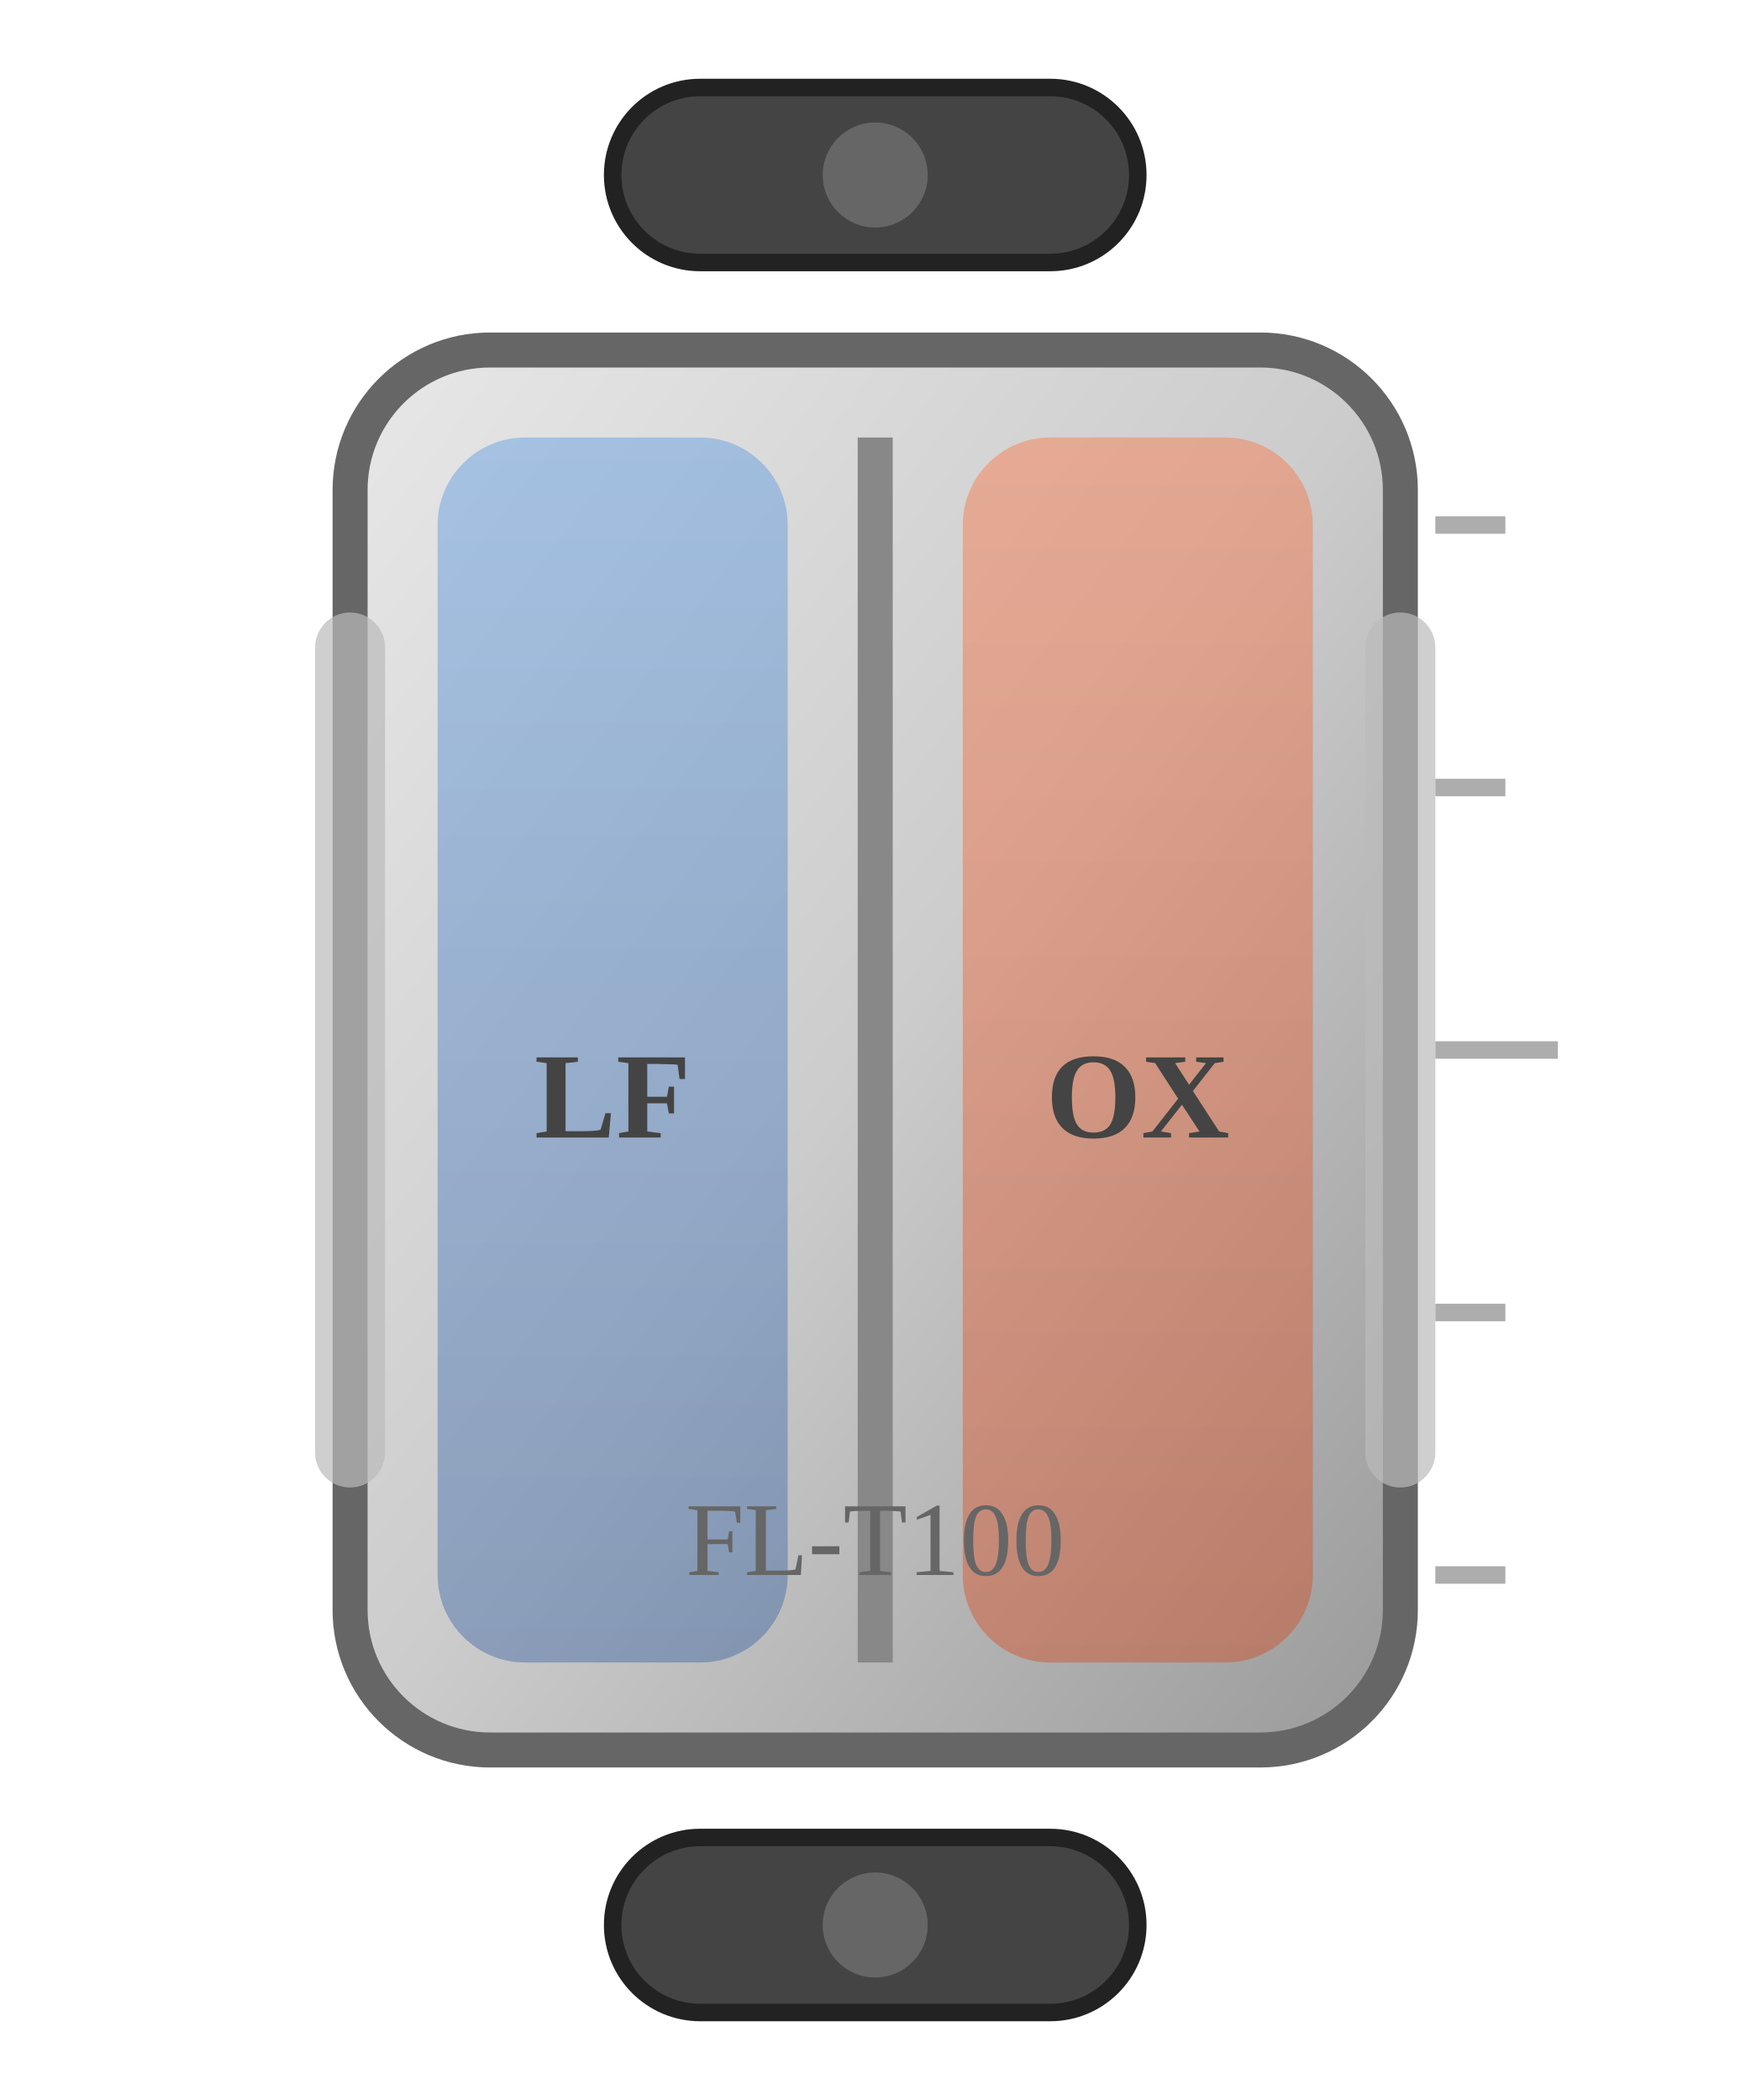
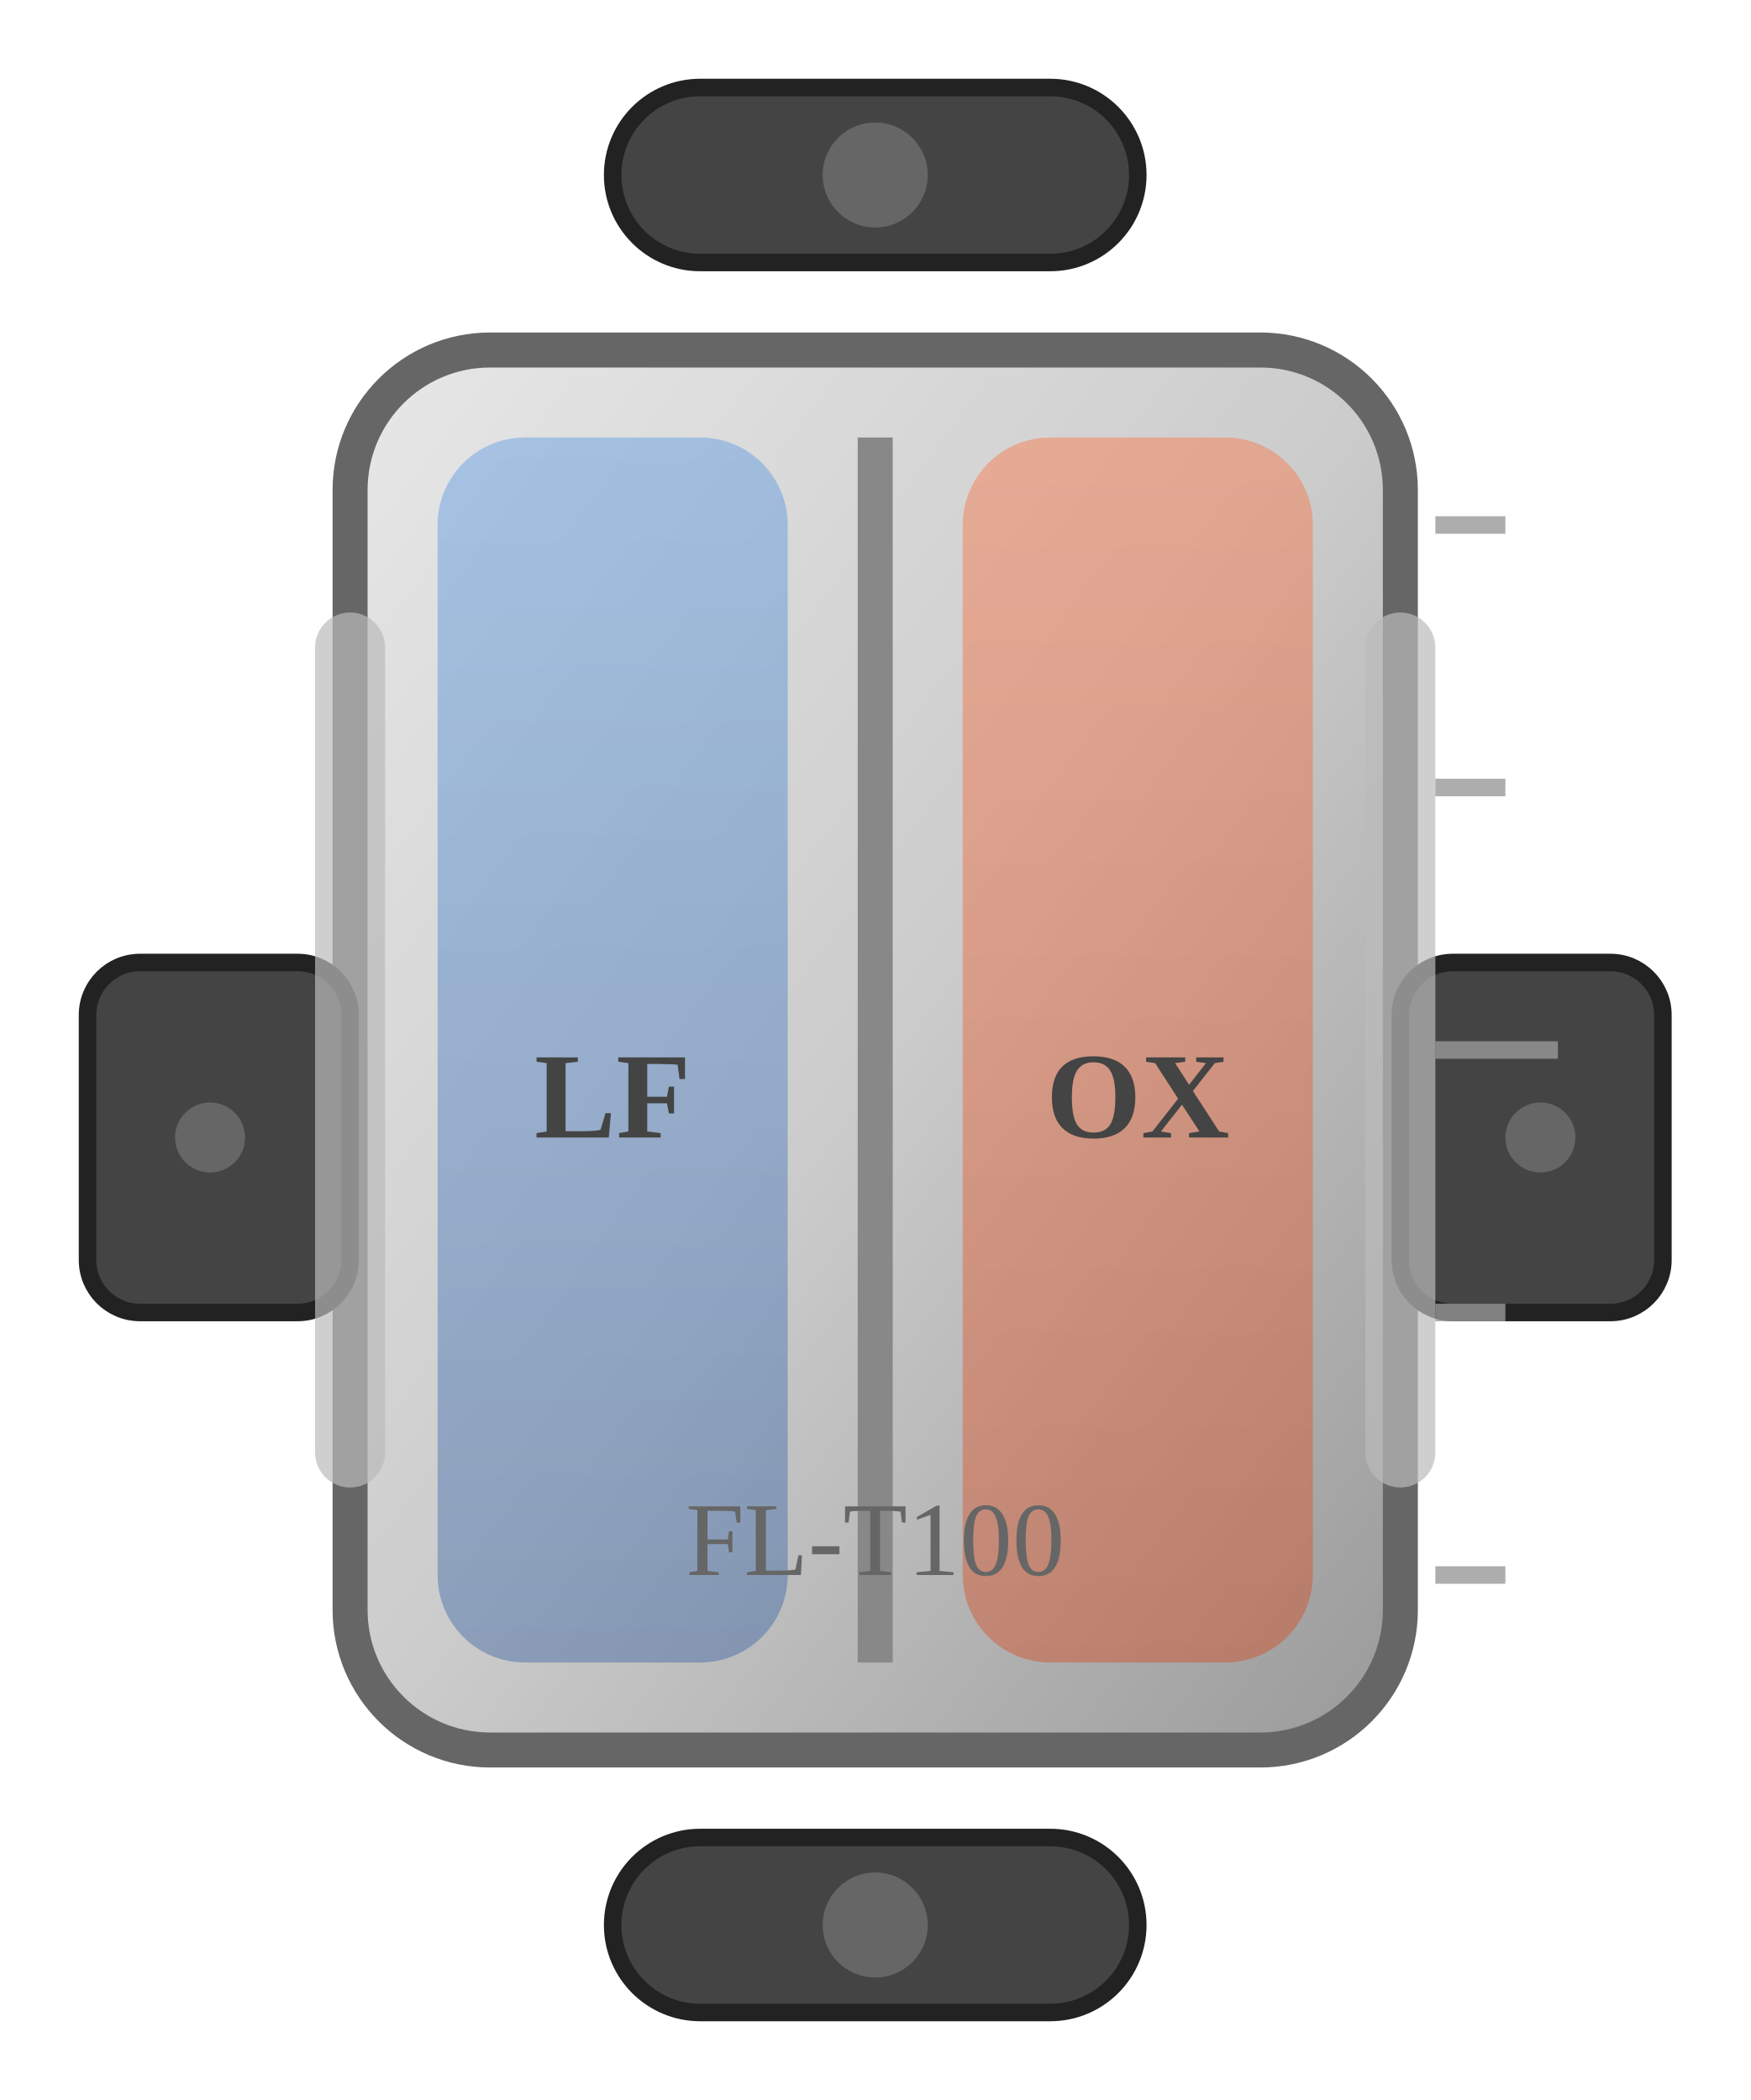
<svg xmlns="http://www.w3.org/2000/svg" viewBox="0 0 100 120">
  <defs>
    <linearGradient id="tankGradient" x1="0%" y1="0%" x2="100%" y2="100%">
      <stop offset="0%" style="stop-color:#e8e8e8" />
      <stop offset="50%" style="stop-color:#cccccc" />
      <stop offset="100%" style="stop-color:#999999" />
    </linearGradient>
    <linearGradient id="fuelGradient" x1="0%" y1="0%" x2="0%" y2="100%">
      <stop offset="0%" style="stop-color:#4a90e2" />
      <stop offset="100%" style="stop-color:#2c5aa0" />
    </linearGradient>
    <linearGradient id="oxidizerGradient" x1="0%" y1="0%" x2="0%" y2="100%">
      <stop offset="0%" style="stop-color:#ff6b35" />
      <stop offset="100%" style="stop-color:#d84315" />
    </linearGradient>
  </defs>
  <rect x="35" y="5" width="30" height="10" rx="5" fill="#444" stroke="#222" stroke-width="1" />
  <circle cx="50" cy="10" r="3" fill="#666" />
  <rect x="20" y="20" width="60" height="80" rx="8" fill="url(#tankGradient)" stroke="#666" stroke-width="2" />
  <rect x="25" y="25" width="20" height="70" rx="5" fill="url(#fuelGradient)" opacity="0.4" />
  <rect x="55" y="25" width="20" height="70" rx="5" fill="url(#oxidizerGradient)" opacity="0.4" />
  <line x1="50" y1="25" x2="50" y2="95" stroke="#888" stroke-width="2" />
  <rect x="35" y="105" width="30" height="10" rx="5" fill="#444" stroke="#222" stroke-width="1" />
  <circle cx="50" cy="110" r="3" fill="#666" />
+   <rect x="5" y="55" width="15" height="20" rx="3" fill="#444" stroke="#222" stroke-width="1" />
+   <circle cx="12" cy="65" r="2" fill="#666" />
+   <rect x="80" y="55" width="15" height="20" rx="3" fill="#444" stroke="#222" stroke-width="1" />
+   <circle cx="88" cy="65" r="2" fill="#666" />
  <text x="35" y="65" text-anchor="middle" fill="#444" font-size="7" font-weight="bold">LF</text>
  <text x="65" y="65" text-anchor="middle" fill="#444" font-size="7" font-weight="bold">OX</text>
  <rect x="18" y="35" width="4" height="50" rx="2" fill="#bbb" opacity="0.7" />
  <rect x="78" y="35" width="4" height="50" rx="2" fill="#bbb" opacity="0.7" />
  <g stroke="#999" stroke-width="1" opacity="0.8">
    <line x1="82" y1="30" x2="86" y2="30" />
    <line x1="82" y1="45" x2="86" y2="45" />
    <line x1="82" y1="60" x2="89" y2="60" />
    <line x1="82" y1="75" x2="86" y2="75" />
    <line x1="82" y1="90" x2="86" y2="90" />
  </g>
  <text x="50" y="90" text-anchor="middle" fill="#666" font-size="6">FL-T100</text>
</svg>
